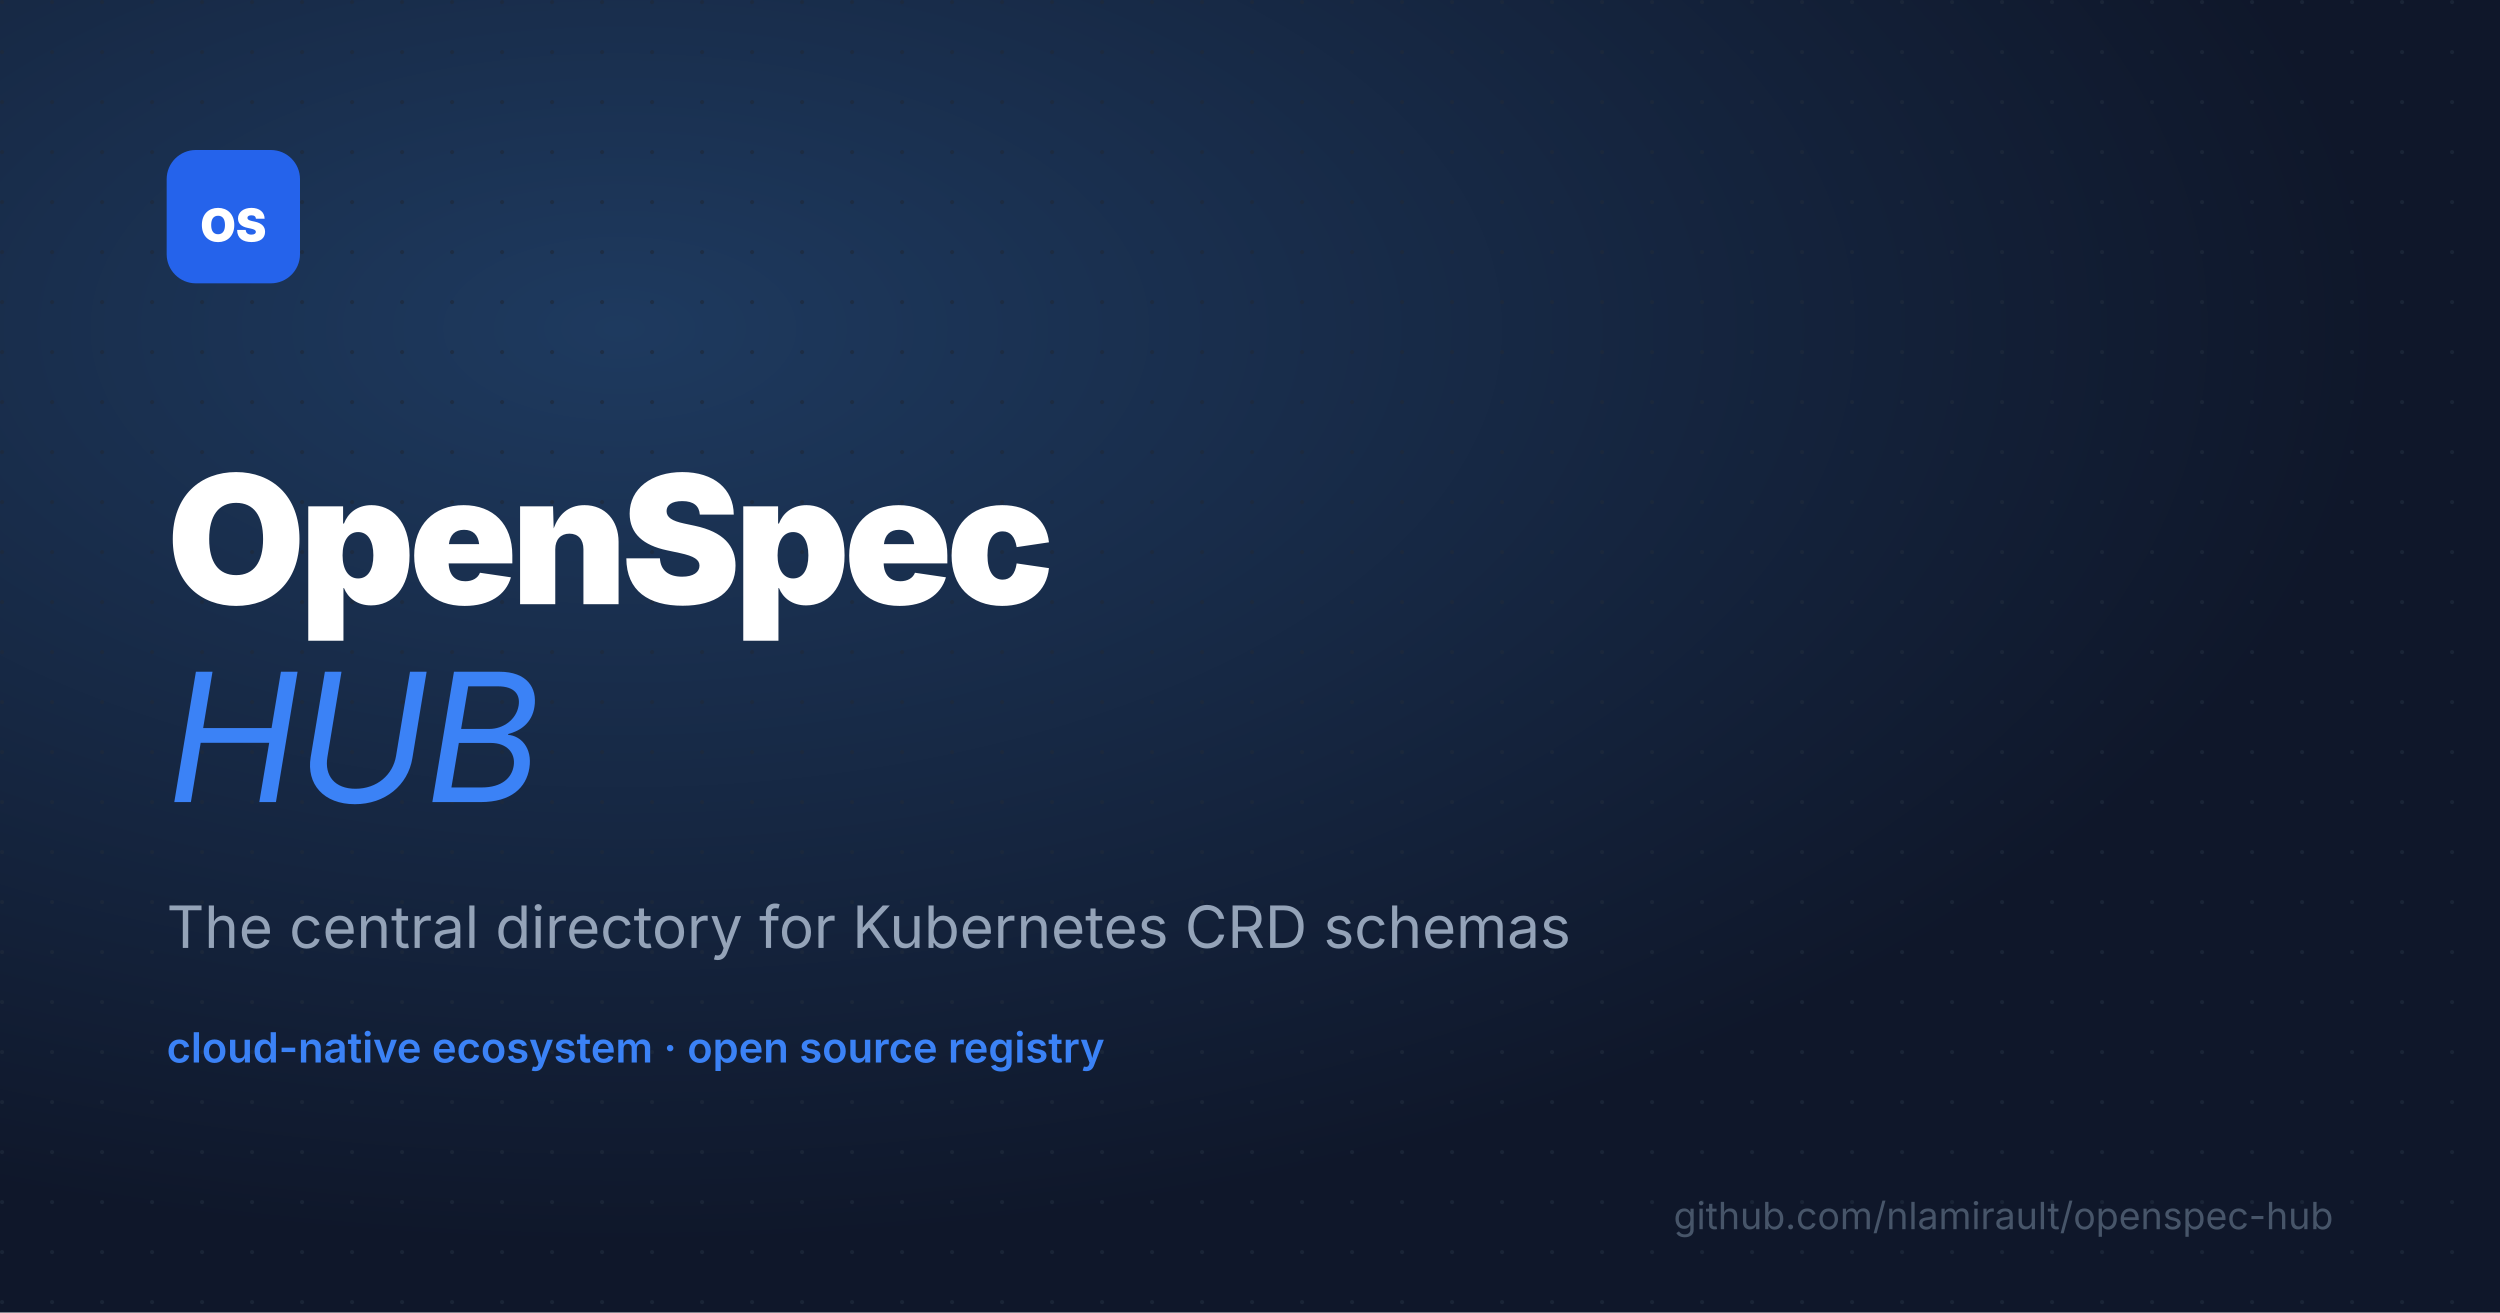
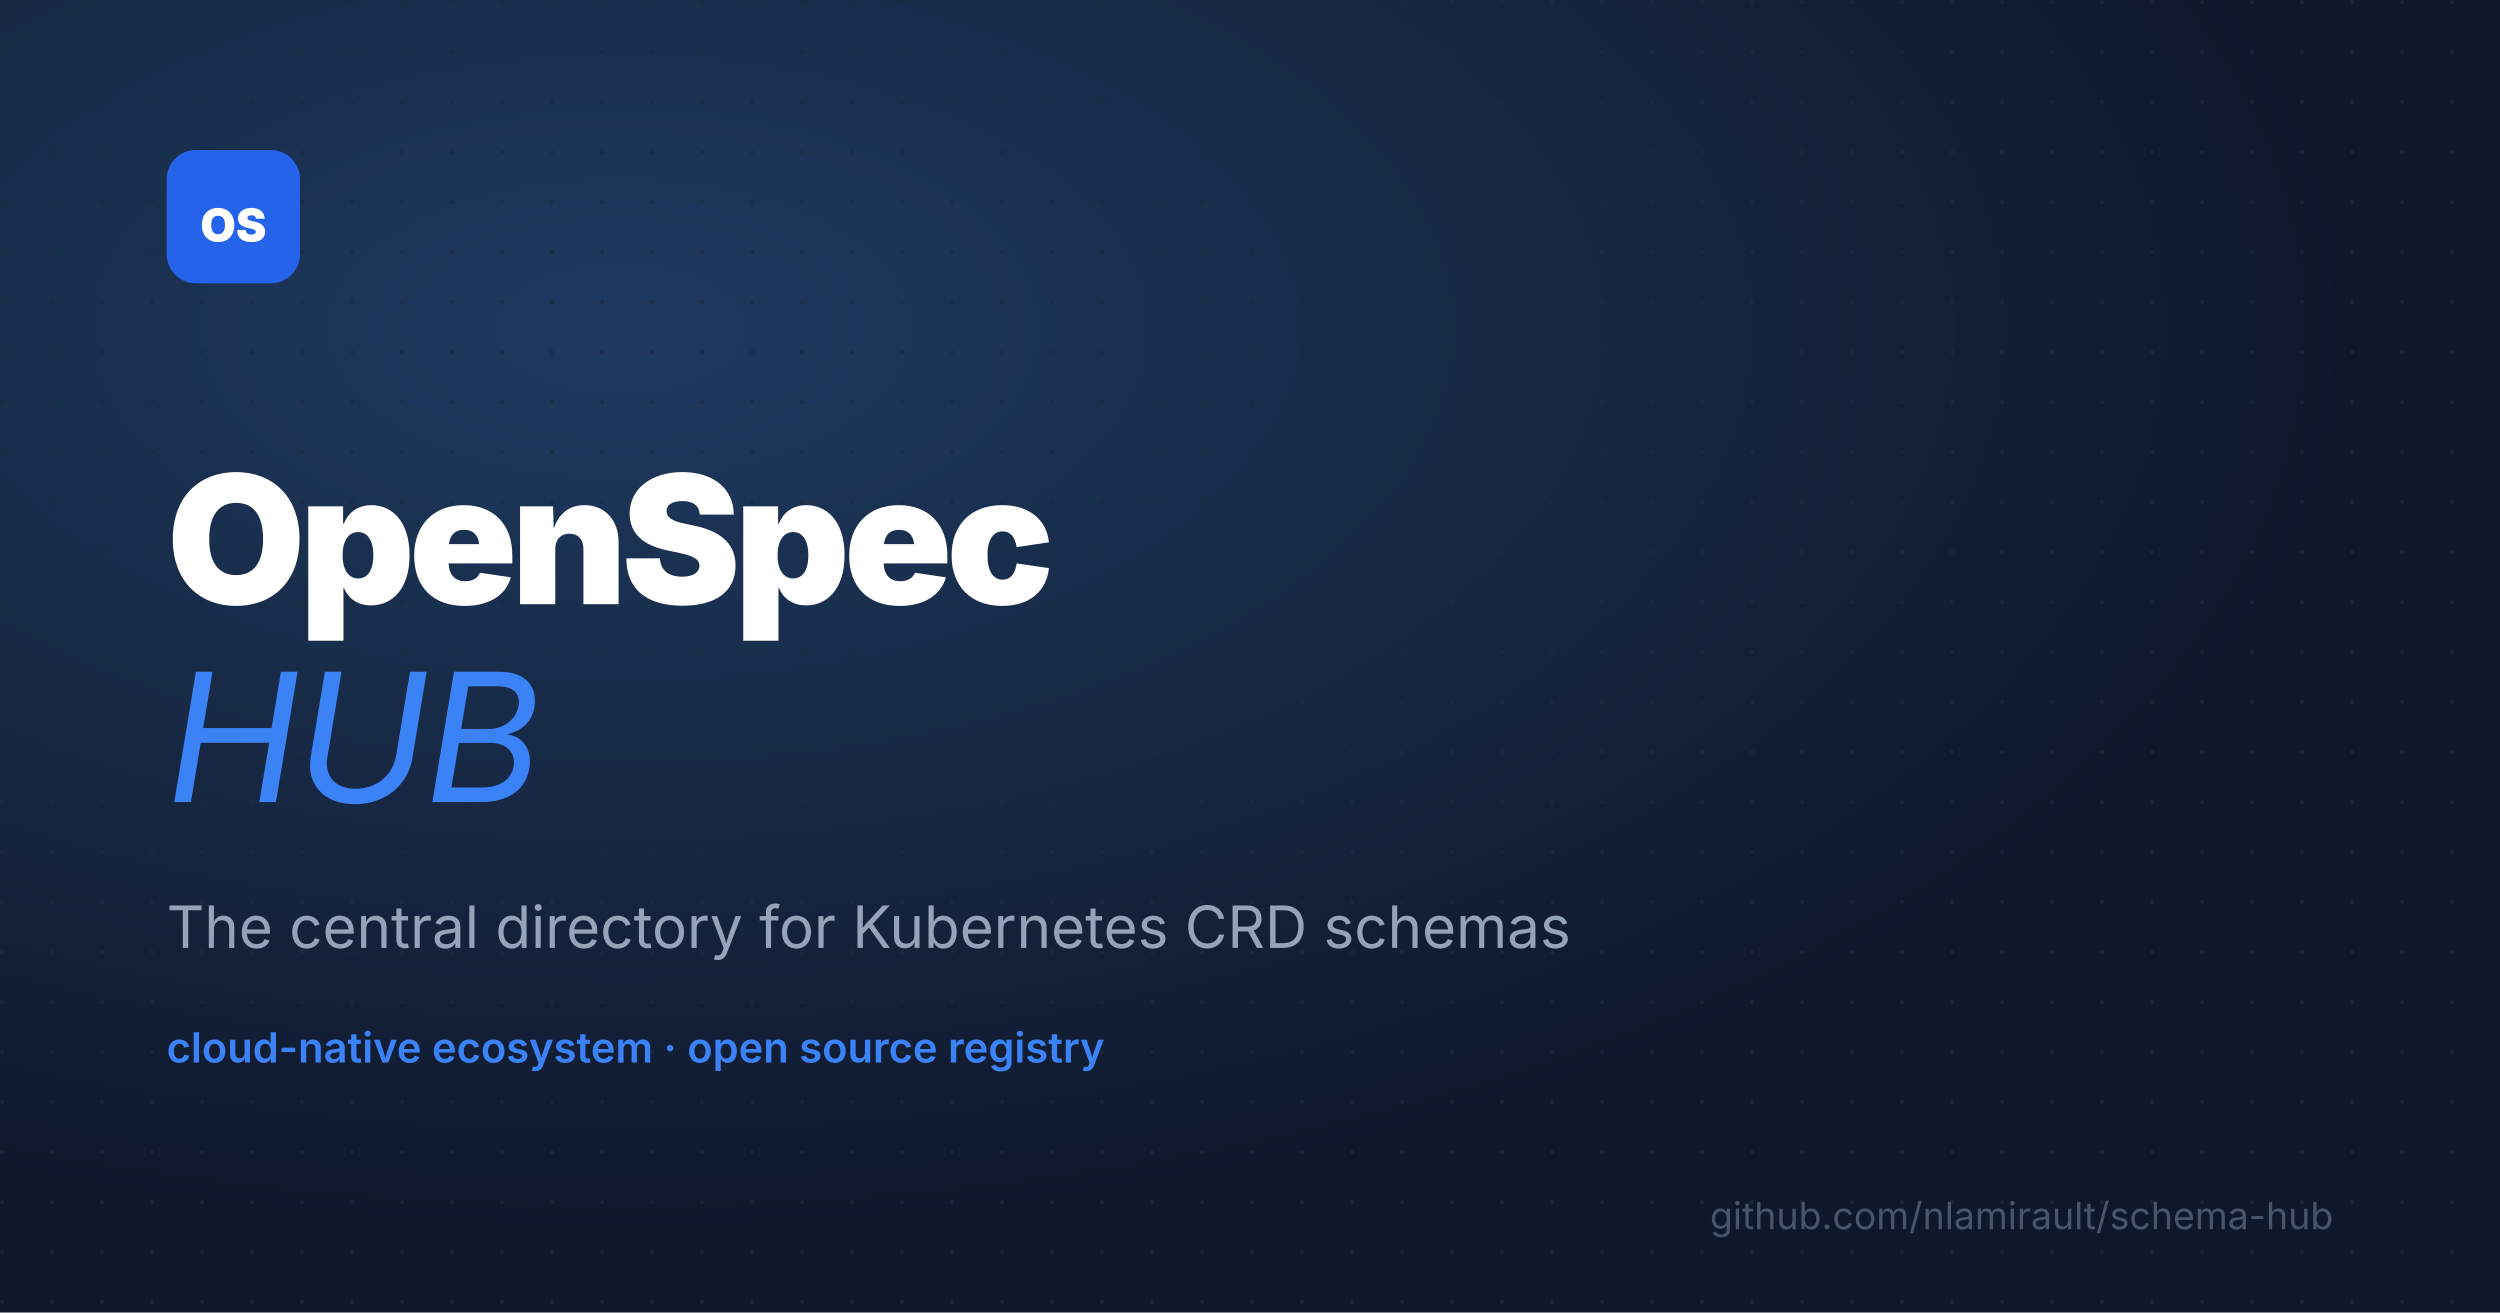
<svg xmlns="http://www.w3.org/2000/svg" width="1200" height="630" viewBox="0 0 1200 630">
  <defs>
    <radialGradient id="bg" cx="25%" cy="25%" r="70%">
      <stop offset="0%" stop-color="#1e3a5f" />
      <stop offset="100%" stop-color="#0f172a" />
    </radialGradient>
    <pattern id="dots" x="0" y="0" width="24" height="24" patternUnits="userSpaceOnUse">
      <circle cx="1" cy="1" r="1" fill="#1e293b" />
    </pattern>
  </defs>
  <rect width="1200" height="630" fill="url(#bg)" />
  <rect width="1200" height="630" fill="url(#dots)" opacity="0.7" />
  <rect x="80" y="72" width="64" height="64" rx="14" fill="#2563eb" />
  <text x="112" y="116" text-anchor="middle" font-family="Inter,system-ui,sans-serif" font-size="22" font-weight="900" fill="white">OS</text>
  <text x="80" y="290" font-family="Inter,system-ui,sans-serif" font-size="86" font-weight="900" fill="white" letter-spacing="-3">OpenSpec</text>
  <text x="80" y="385" font-family="Inter,system-ui,sans-serif" font-size="86" font-weight="400" font-style="italic" fill="#3b82f6" letter-spacing="-2">HUB</text>
  <text x="80" y="455" font-family="Inter,system-ui,sans-serif" font-size="28" fill="#94a3b8">The central directory for Kubernetes CRD schemas</text>
  <text x="80" y="510" font-family="Inter,system-ui,sans-serif" font-size="20" fill="#3b82f6" font-weight="600">cloud-native ecosystem · open source registry</text>
-   <text x="1120" y="590" text-anchor="end" font-family="Inter,system-ui,sans-serif" font-size="18" fill="#475569">github.com/nlamirault/openspec-hub</text>
+   <text x="1120" y="590" text-anchor="end" font-family="Inter,system-ui,sans-serif" font-size="18" fill="#475569">github.com/nlamirault/schema-hub</text>
</svg>
